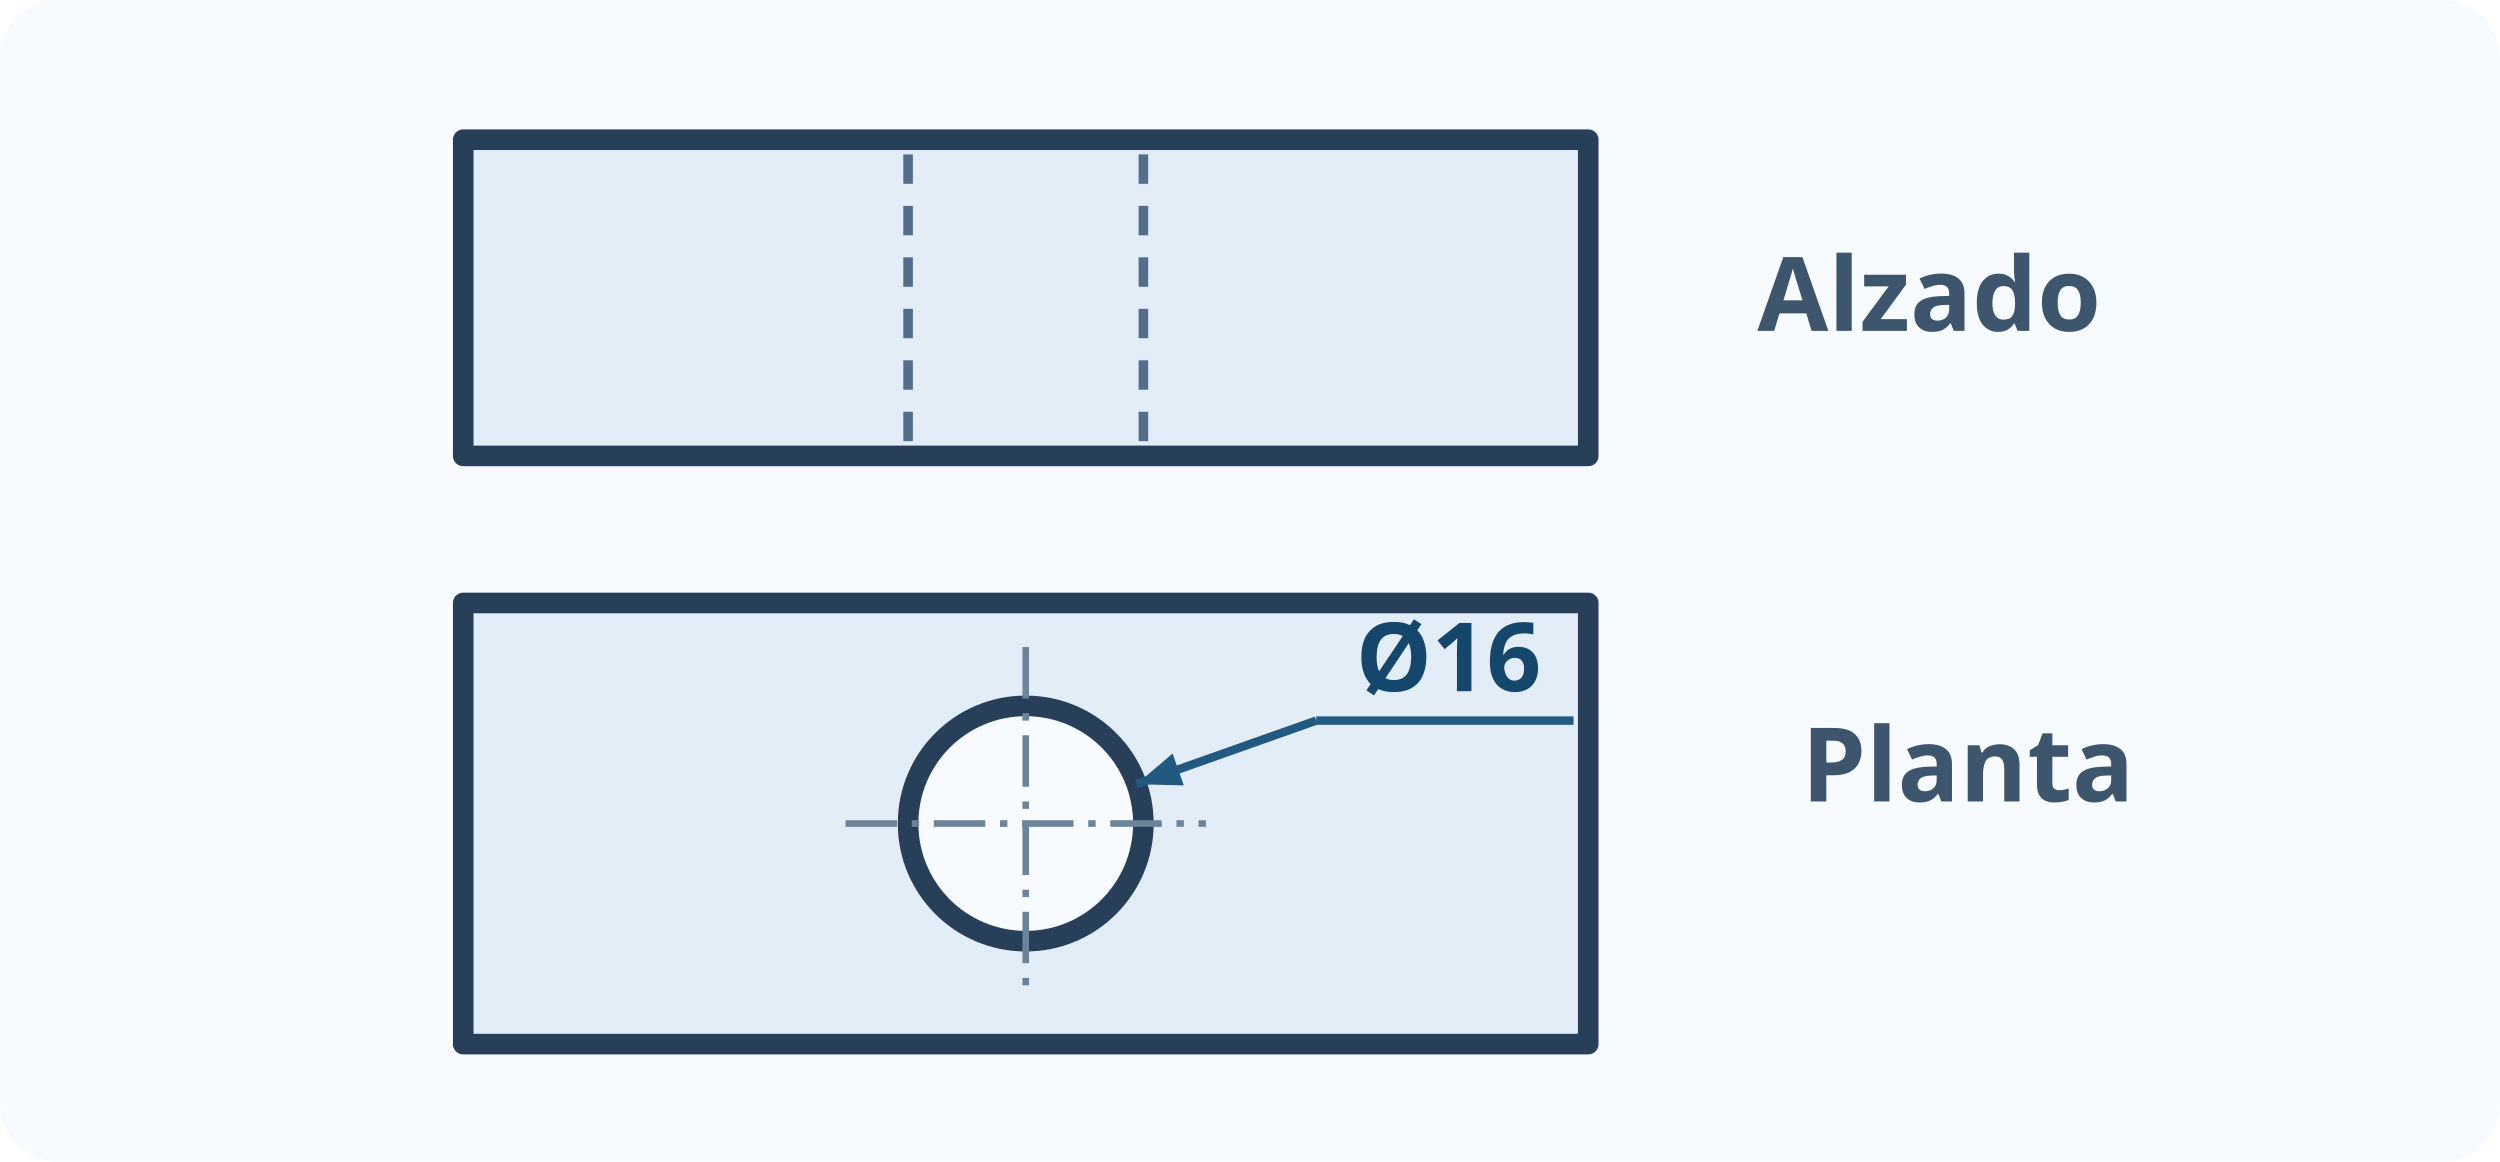
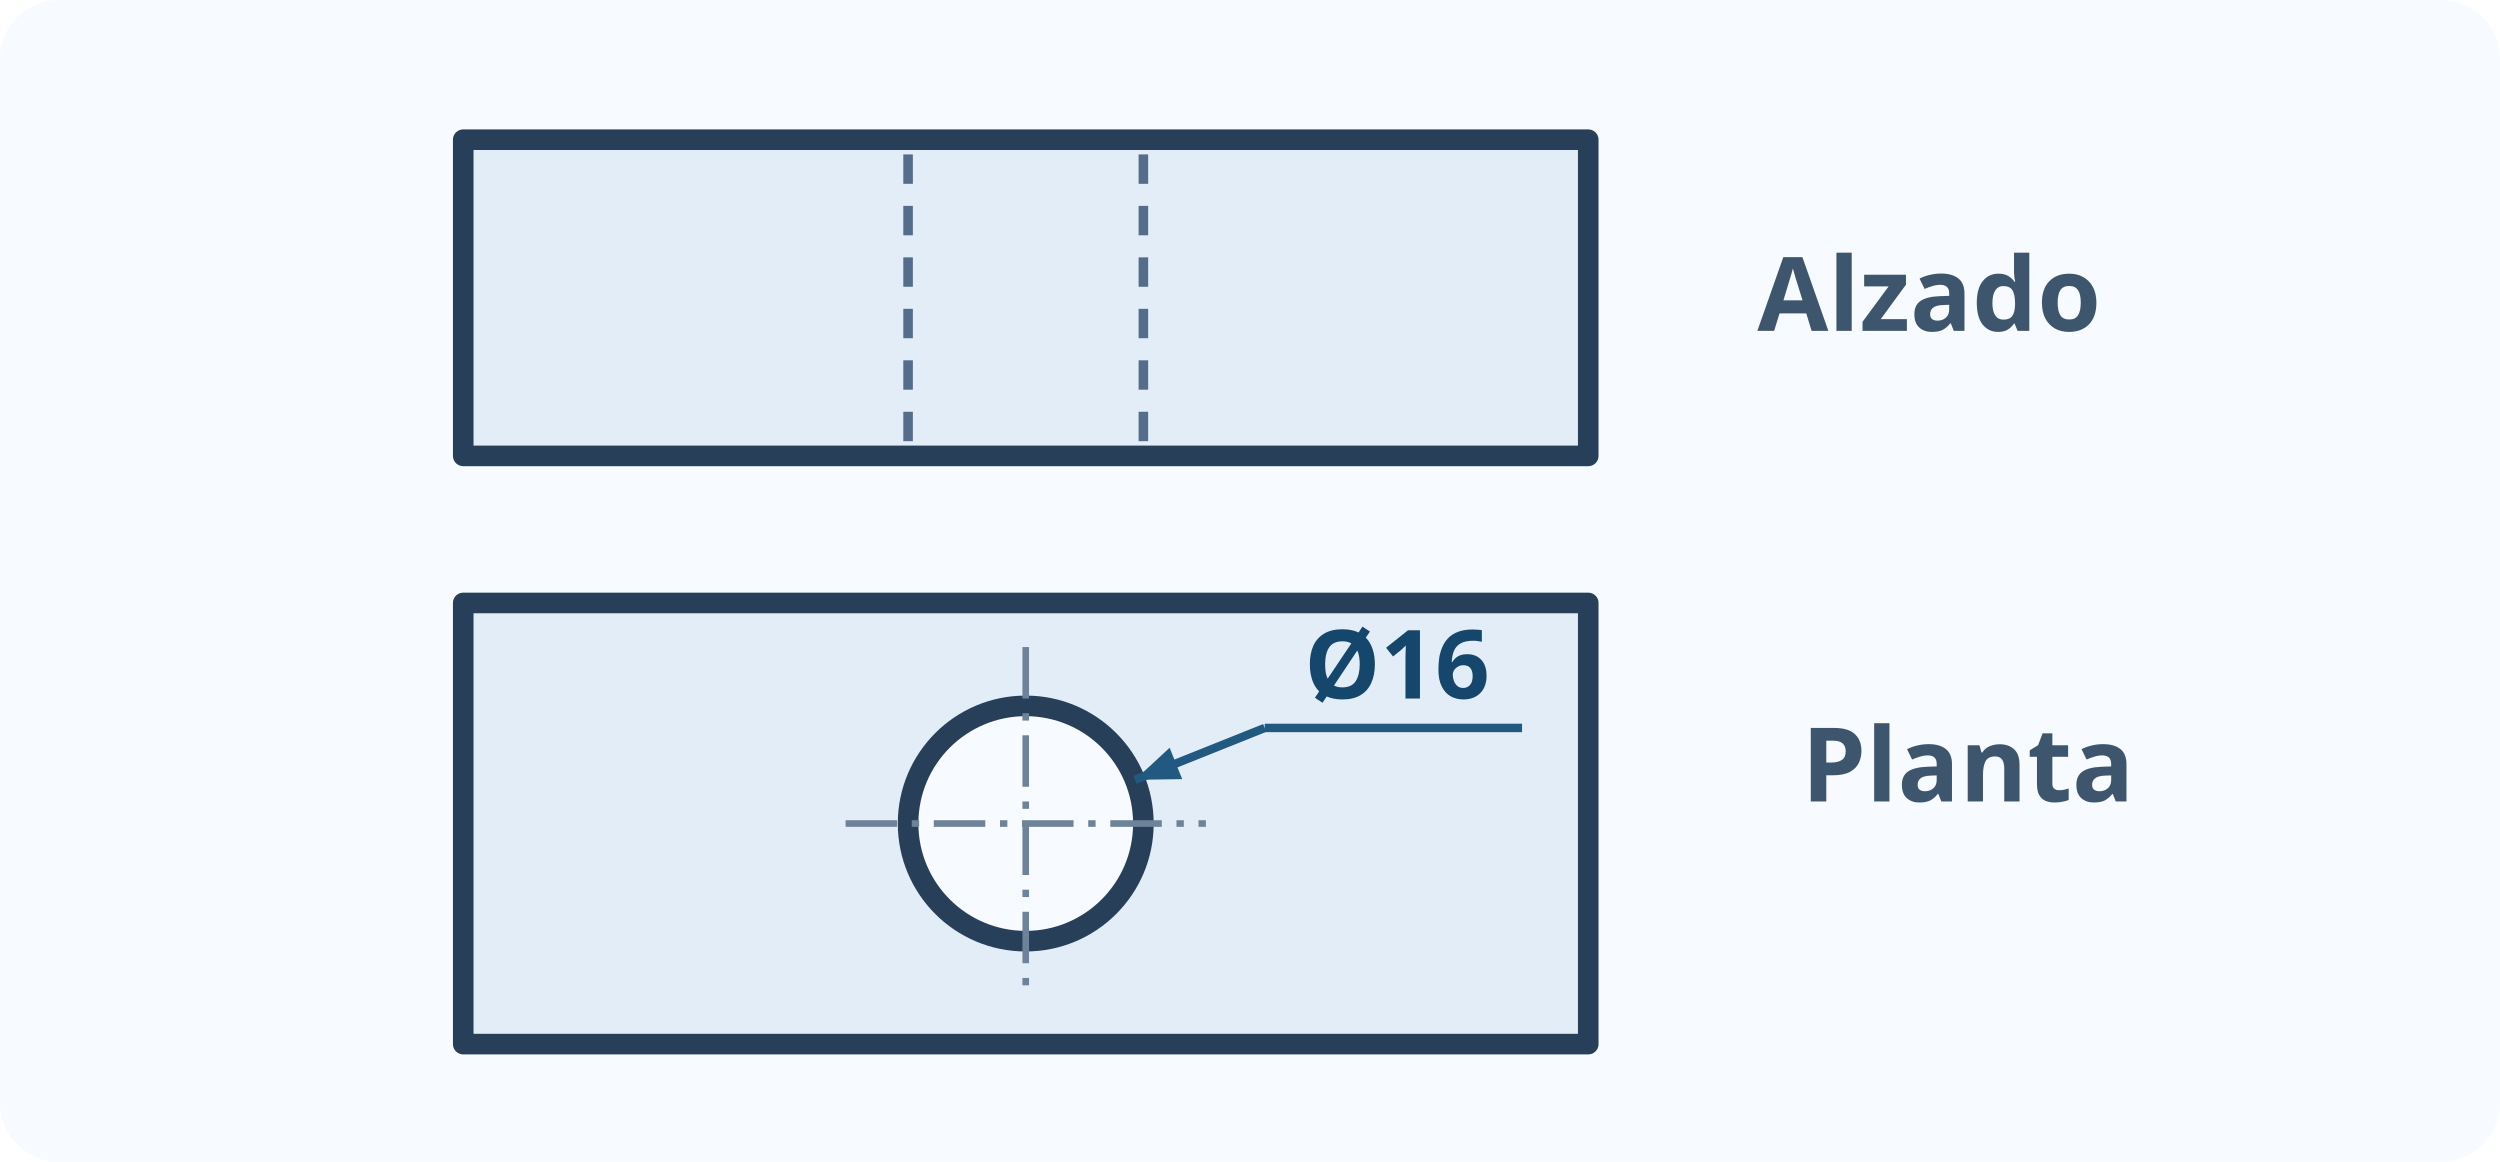
<svg xmlns="http://www.w3.org/2000/svg" viewBox="0 0 340 158" role="img" aria-labelledby="title">
  <style>
    .outline { fill: #e3edf7; stroke: #273f58; stroke-width: 2.8; stroke-linejoin: round }
    .hole { fill: #f7faff }
    .aux, .dim, .axis, .hidden { fill: none; stroke: #6c839a; stroke-width: .9 }
    .dim { stroke: #215980; stroke-width: 1.15 }
    .axis { stroke-dasharray: 7 2 1 2 }
    .hidden { stroke: #536d8b; stroke-width: 1.3; stroke-dasharray: 4 3 }
    .arrow { fill: #215980 }
    .measure, .view { fill: #15476d; font: 700 13px system-ui, sans-serif; text-anchor: middle }
    .view { fill: #3d566d; font-size: 14px; font-weight: 600; text-anchor: start }
  </style>
  <rect width="340" height="158" rx="8" fill="#f7faff" />
  <rect class="outline" x="63" y="19" width="153" height="43" />
  <rect class="outline" x="63" y="82" width="153" height="60" />
  <path class="hidden" d="M123.5 21L123.5 60" />
  <path class="hidden" d="M155.5 21L155.5 60" />
  <circle class="outline hole" cx="139.5" cy="112" r="16" />
  <path class="axis" d="M115 112L164 112" />
  <path class="axis" d="M139.5 88L139.5 136" />
  <text class="view" x="239" y="45">Alzado</text>
  <text class="view" x="245" y="109">Planta</text>
-   <path class="dim" d="M154.58 106.65L179 98" />
-   <path class="dim" d="M179 98L214 98" />
-   <polygon class="arrow" points="154.58,106.65 161,106.82 159.47,102.48" />
-   <text class="measure" x="197" y="94">Ø16</text>
+   <path class="dim" d="M154.36 106.06L172 99" />
+   <path class="dim" d="M172 99L207 99" />
+   <polygon class="arrow" points="154.36,106.06 160.78,105.96 159.07,101.69" />
+   <text class="measure" x="190" y="95">Ø16</text>
</svg>
